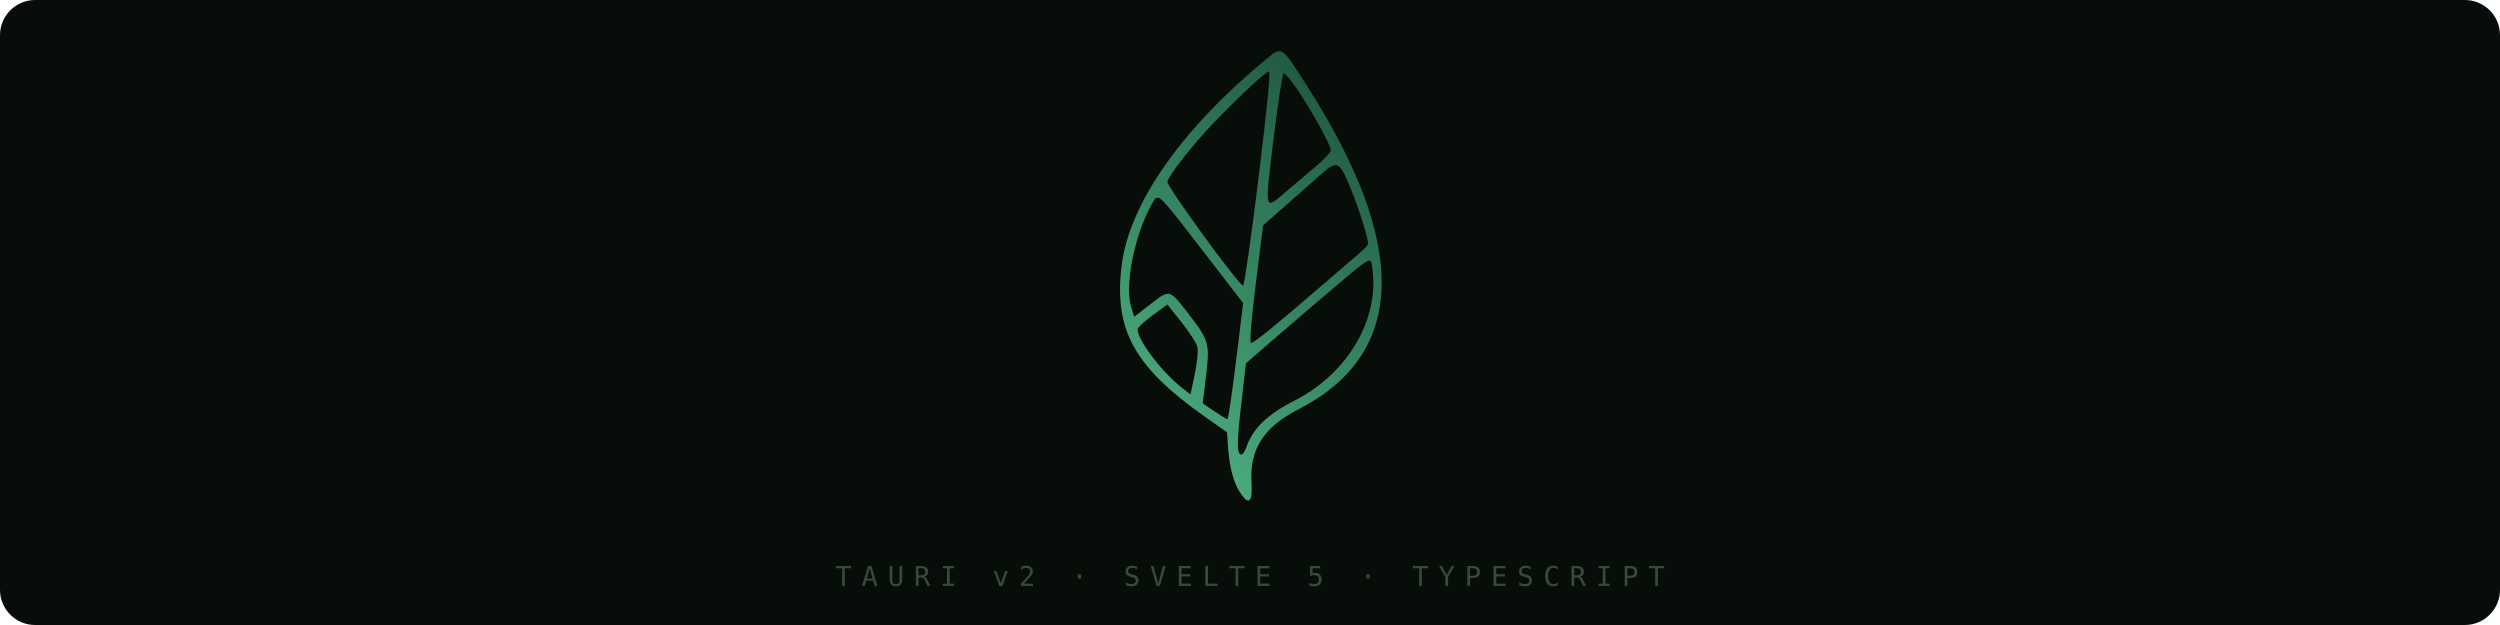
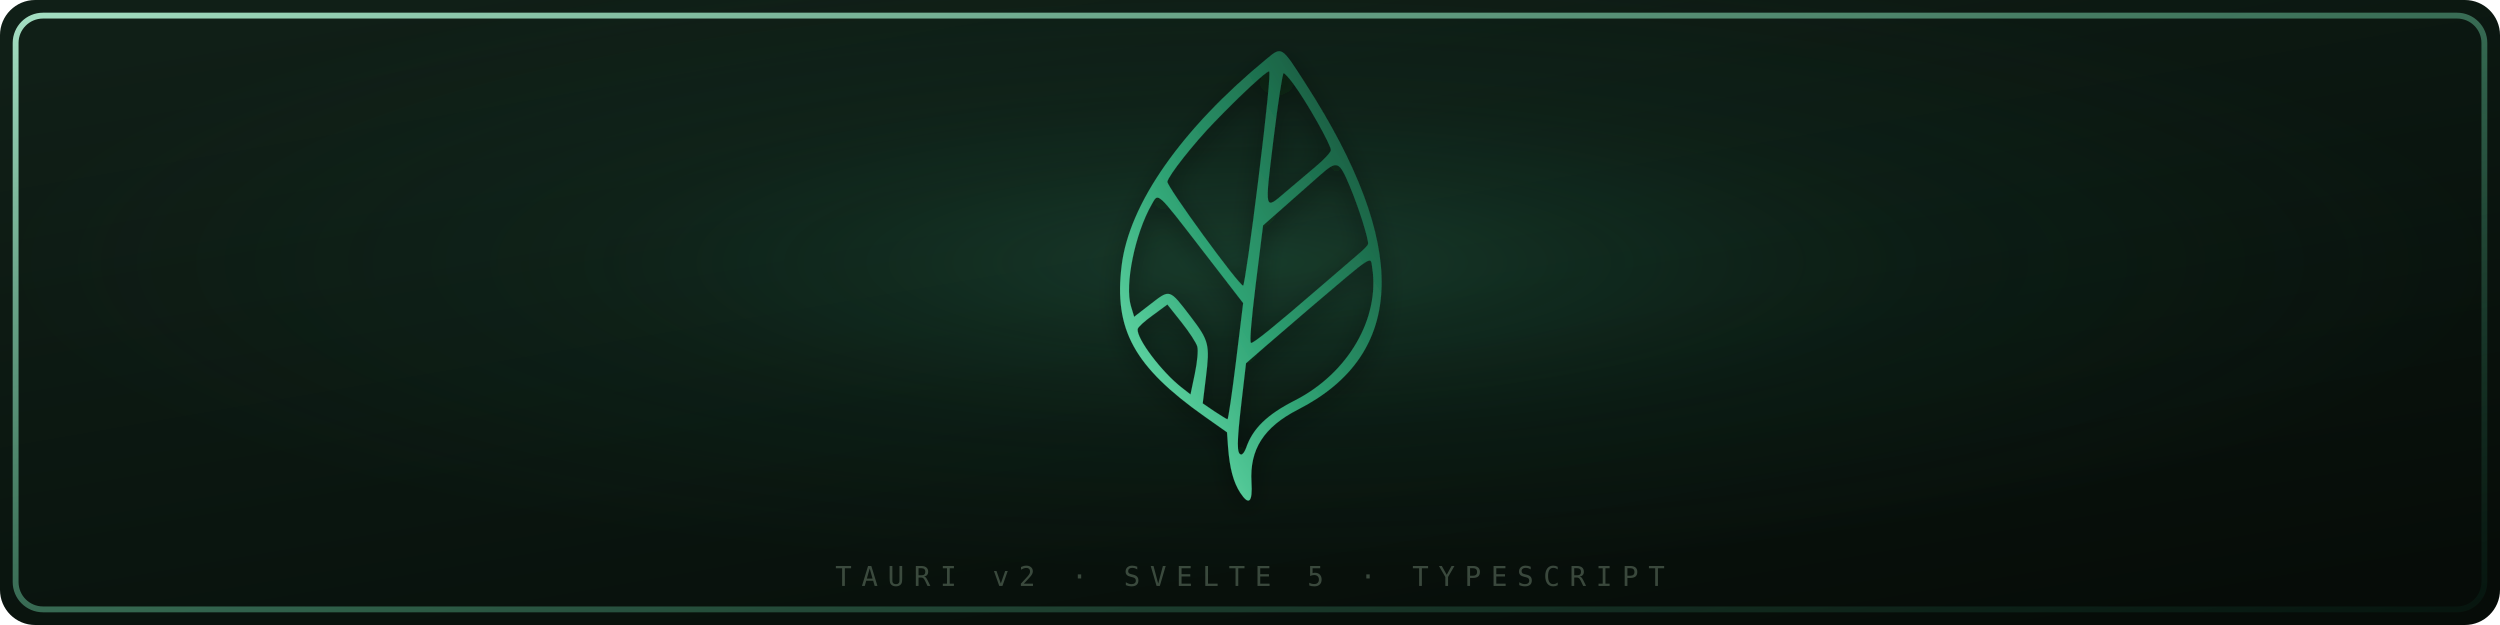
<svg xmlns="http://www.w3.org/2000/svg" viewBox="0 0 1280 320" width="1280" height="320">
  <defs>
-     <linearGradient id="leafHero" x1="0.3" y1="0" x2="0.7" y2="1">
-       <stop offset="0%" stop-color="#52b888" />
-       <stop offset="100%" stop-color="#1e5840" />
+     <linearGradient id="bgGrad" x1="15%" y1="0%" x2="85%" y2="100%">
+       <stop offset="0%" stop-color="#101f17" />
+       <stop offset="55%" stop-color="#0a150f" />
+       <stop offset="100%" stop-color="#060c08" />
+     </linearGradient>
+     <radialGradient id="heroGlow" cx="50%" cy="42%" r="50%">
+       <stop offset="0%" stop-color="#3fae7f" stop-opacity="0.24" />
+       <stop offset="55%" stop-color="#1f6b4c" stop-opacity="0.09" />
+       <stop offset="100%" stop-color="#1f6b4c" stop-opacity="0" />
+     </radialGradient>
+     <linearGradient id="leafGloss" x1="15%" y1="5%" x2="85%" y2="100%">
+       <stop offset="0%" stop-color="#6fe6b3" />
+       <stop offset="42%" stop-color="#2fa374" />
+       <stop offset="100%" stop-color="#124a33" />
+     </linearGradient>
+     <radialGradient id="leafHighlight" cx="32%" cy="20%" r="60%">
+       <stop offset="0%" stop-color="#ffffff" stop-opacity="0.6" />
+       <stop offset="40%" stop-color="#ffffff" stop-opacity="0.14" />
+       <stop offset="100%" stop-color="#ffffff" stop-opacity="0" />
+     </radialGradient>
+     <linearGradient id="leafRim" x1="0%" y1="0%" x2="100%" y2="100%">
+       <stop offset="0%" stop-color="#bdffdf" stop-opacity="0.85" />
+       <stop offset="100%" stop-color="#0a3324" stop-opacity="0" />
+     </linearGradient>
+     <linearGradient id="cardOutline" x1="0%" y1="0%" x2="100%" y2="100%">
+       <stop offset="0%" stop-color="#bdffdf" stop-opacity="0.85" />
+       <stop offset="55%" stop-color="#5fbf94" stop-opacity="0.45" />
+       <stop offset="100%" stop-color="#0a3324" stop-opacity="0.25" />
    </linearGradient>
    <clipPath id="roundedBounds">
      <rect width="1280" height="320" rx="18" ry="18" />
    </clipPath>
+     <clipPath id="leafClipBanner">
+       <g transform="translate(640,148) rotate(7) scale(0.065,-0.065) translate(-5000,-4800)">
+         <path d="M4908 6615 c-597 -629 -935 -1264 -934 -1755 0 -508 195 -778 790         -1098 l194 -104 22 -114 c33 -164 76 -271 140 -347 80 -94 106 -62 77 94 -47         255 43 443 294 613 797 539 714 1392 -250 2551 -230 278 -224 275 -333 160z         m52 -945 c0 -472 -8 -850 -17 -850 -36 0 -693 703 -692 740 2 48 167 321 309         509 175 233 359 451 380 451 13 0 20 -304 20 -850z m183 775 c120 -126 357         -447 356 -482 0 -18 -47 -83 -105 -144 -57 -61 -151 -163 -208 -225 -151 -166         -146 -180 -146 406 0 286 7 520 16 520 9 0 48 -34 87 -75z m541 -750 c86 -150         196 -391 196 -430 0 -8 -25 -42 -55 -75 -31 -33 -149 -163 -264 -290 -339         -374 -480 -520 -501 -520 -13 0 -20 167 -20 465 l1 465 151 170 c83 94 193         217 244 275 122 138 137 135 248 -60z m-1098 -633 l374 -378 0 -462 c0 -254         -5 -462 -11 -462 -6 0 -55 23 -110 50 l-99 51 0 208 c0 259 -11 288 -176 457         -196 200 -188 199 -326 62 l-117 -116 -35 79 c-71 161 -39 569 64 816 42 100         20 116 436 -305z m1349 23 c109 -390 -87 -848 -475 -1111 -207 -139 -305 -262         -338 -420 -7 -31 -21 -56 -32 -56 -36 -1 -46 86 -48 405 l-2 313 123 137 c68         75 214 236 325 357 454 493 421 466 447 375z m-1292 -785 c12 -29 15 -118 7         -215 l-14 -166 -73 44 c-174 104 -403 341 -403 416 0 15 47 70 105 123 l104         98 127 -125 c70 -69 136 -147 147 -175z" />
+       </g>
+     </clipPath>
+     <filter id="leafShadowBanner" x="-60%" y="-60%" width="220%" height="220%">
+       <feDropShadow dx="0" dy="4" stdDeviation="6" flood-color="#02120b" flood-opacity="0.4" />
+     </filter>
  </defs>
  <g clip-path="url(#roundedBounds)">
-     <rect width="1280" height="320" fill="#070e09" />
-     <g transform="translate(640, 148) rotate(7) scale(0.065,-0.065) translate(-5000,-4800)" fill="url(#leafHero)" opacity="0.97">
-       <path d="M4908 6615 c-597 -629 -935 -1264 -934 -1755 0 -508 195 -778 790       -1098 l194 -104 22 -114 c33 -164 76 -271 140 -347 80 -94 106 -62 77 94 -47       255 43 443 294 613 797 539 714 1392 -250 2551 -230 278 -224 275 -333 160z       m52 -945 c0 -472 -8 -850 -17 -850 -36 0 -693 703 -692 740 2 48 167 321 309       509 175 233 359 451 380 451 13 0 20 -304 20 -850z m183 775 c120 -126 357       -447 356 -482 0 -18 -47 -83 -105 -144 -57 -61 -151 -163 -208 -225 -151 -166       -146 -180 -146 406 0 286 7 520 16 520 9 0 48 -34 87 -75z m541 -750 c86 -150       196 -391 196 -430 0 -8 -25 -42 -55 -75 -31 -33 -149 -163 -264 -290 -339       -374 -480 -520 -501 -520 -13 0 -20 167 -20 465 l1 465 151 170 c83 94 193       217 244 275 122 138 137 135 248 -60z m-1098 -633 l374 -378 0 -462 c0 -254       -5 -462 -11 -462 -6 0 -55 23 -110 50 l-99 51 0 208 c0 259 -11 288 -176 457       -196 200 -188 199 -326 62 l-117 -116 -35 79 c-71 161 -39 569 64 816 42 100       20 116 436 -305z m1349 23 c109 -390 -87 -848 -475 -1111 -207 -139 -305 -262       -338 -420 -7 -31 -21 -56 -32 -56 -36 -1 -46 86 -48 405 l-2 313 123 137 c68       75 214 236 325 357 454 493 421 466 447 375z m-1292 -785 c12 -29 15 -118 7       -215 l-14 -166 -73 44 c-174 104 -403 341 -403 416 0 15 47 70 105 123 l104       98 127 -125 c70 -69 136 -147 147 -175z" />
+     <rect width="1280" height="320" fill="url(#bgGrad)" />
+     <rect width="1280" height="320" fill="url(#heroGlow)" />
+     <g filter="url(#leafShadowBanner)">
+       <g transform="translate(640,148) rotate(7) scale(0.065,-0.065) translate(-5000,-4800)" fill="url(#leafGloss)" stroke="none">
+         <path d="M4908 6615 c-597 -629 -935 -1264 -934 -1755 0 -508 195 -778 790         -1098 l194 -104 22 -114 c33 -164 76 -271 140 -347 80 -94 106 -62 77 94 -47         255 43 443 294 613 797 539 714 1392 -250 2551 -230 278 -224 275 -333 160z         m52 -945 c0 -472 -8 -850 -17 -850 -36 0 -693 703 -692 740 2 48 167 321 309         509 175 233 359 451 380 451 13 0 20 -304 20 -850z m183 775 c120 -126 357         -447 356 -482 0 -18 -47 -83 -105 -144 -57 -61 -151 -163 -208 -225 -151 -166         -146 -180 -146 406 0 286 7 520 16 520 9 0 48 -34 87 -75z m541 -750 c86 -150         196 -391 196 -430 0 -8 -25 -42 -55 -75 -31 -33 -149 -163 -264 -290 -339         -374 -480 -520 -501 -520 -13 0 -20 167 -20 465 l1 465 151 170 c83 94 193         217 244 275 122 138 137 135 248 -60z m-1098 -633 l374 -378 0 -462 c0 -254         -5 -462 -11 -462 -6 0 -55 23 -110 50 l-99 51 0 208 c0 259 -11 288 -176 457         -196 200 -188 199 -326 62 l-117 -116 -35 79 c-71 161 -39 569 64 816 42 100         20 116 436 -305z m1349 23 c109 -390 -87 -848 -475 -1111 -207 -139 -305 -262         -338 -420 -7 -31 -21 -56 -32 -56 -36 -1 -46 86 -48 405 l-2 313 123 137 c68         75 214 236 325 357 454 493 421 466 447 375z m-1292 -785 c12 -29 15 -118 7         -215 l-14 -166 -73 44 c-174 104 -403 341 -403 416 0 15 47 70 105 123 l104         98 127 -125 c70 -69 136 -147 147 -175z" />
+       </g>
    </g>
+     <g clip-path="url(#leafClipBanner)">
+       <g transform="translate(640,148) rotate(7) scale(0.065,-0.065) translate(-5000,-4800)" fill="none" stroke="url(#leafRim)" stroke-width="66">
+         <path d="M4908 6615 c-597 -629 -935 -1264 -934 -1755 0 -508 195 -778 790         -1098 l194 -104 22 -114 c33 -164 76 -271 140 -347 80 -94 106 -62 77 94 -47         255 43 443 294 613 797 539 714 1392 -250 2551 -230 278 -224 275 -333 160z" />
+       </g>
+     </g>
+     <rect width="1280" height="320" fill="url(#leafHighlight)" clip-path="url(#leafClipBanner)" />
    <text x="640" y="300" text-anchor="middle" font-family="'SF Mono', 'JetBrains Mono', 'Fira Code', monospace" font-size="14" letter-spacing="5" fill="#a8c4a8" opacity="0.32">TAURI v2  ·  SVELTE 5  ·  TYPESCRIPT</text>
  </g>
+   <rect x="8" y="8" width="1264" height="304" rx="14" ry="14" fill="none" stroke="url(#cardOutline)" stroke-width="3" />
</svg>
